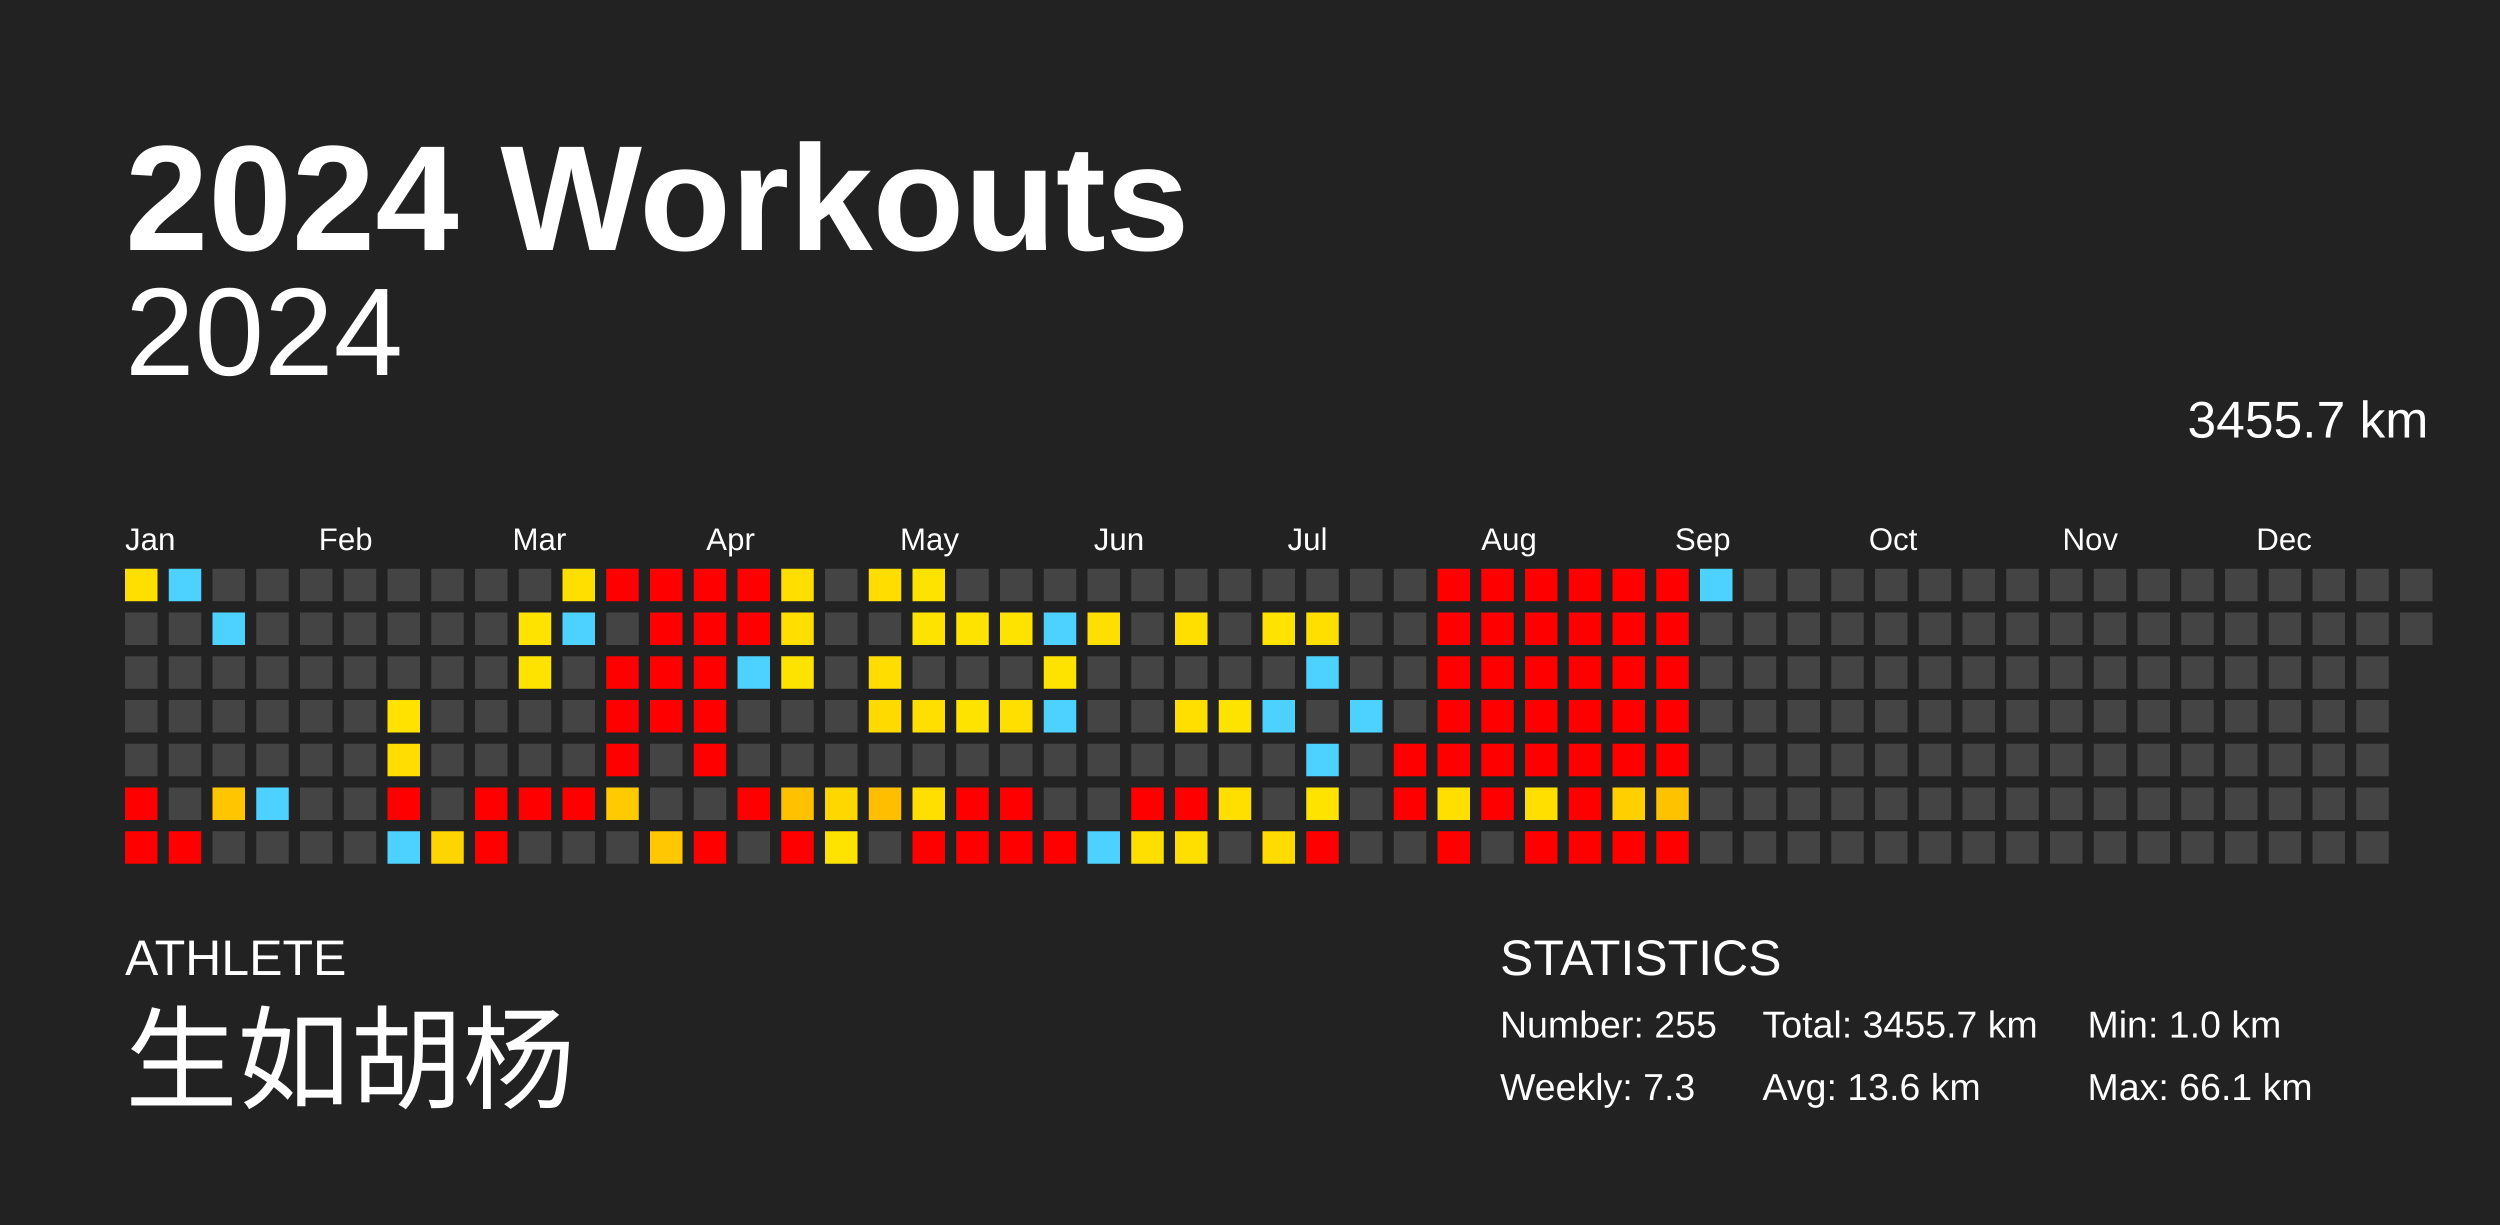
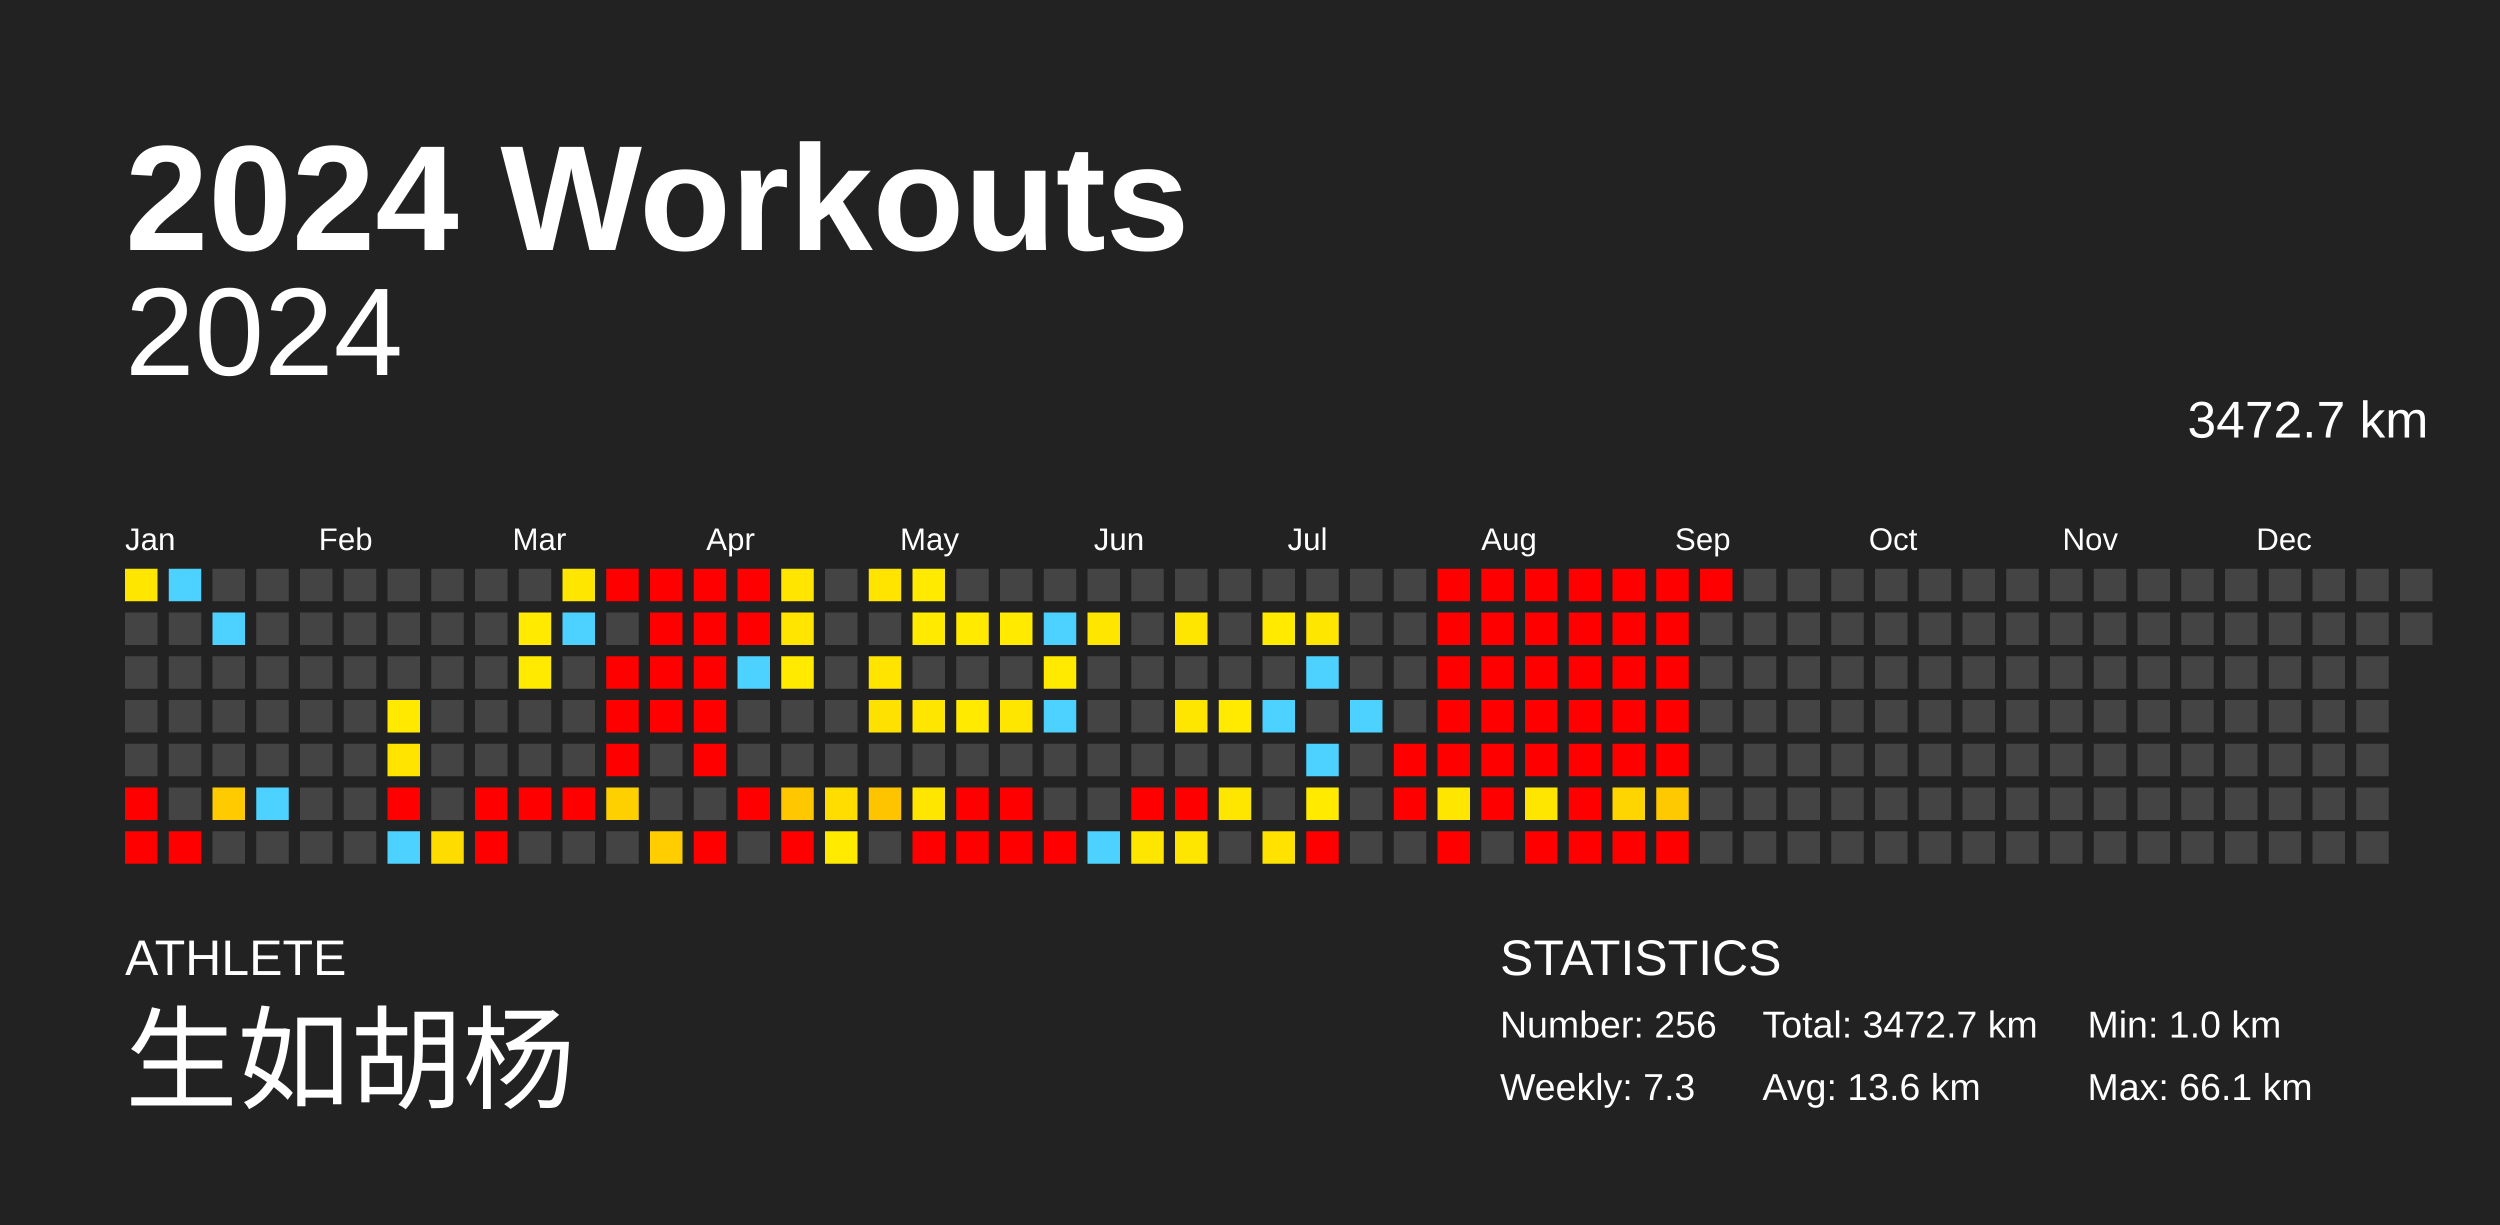
<svg xmlns="http://www.w3.org/2000/svg" baseProfile="full" height="98mm" version="1.1" viewBox="0,0,200,98" width="200mm">
  <defs />
  <rect fill="#222222" height="98" width="200" x="0" y="0" />
  <text fill="#FFFFFF" style="font-size:12px; font-family:Arial; font-weight:bold;" x="10" y="20">2024 Workouts</text>
  <text fill="#FFFFFF" style="font-size:4px; font-family:Arial" x="10" y="78">ATHLETE</text>
  <text fill="#FFFFFF" style="font-size:9px; font-family:Arial" x="10" y="88">生如胡杨</text>
  <text fill="#FFFFFF" style="font-size:4px; font-family:Arial" x="120" y="78">STATISTICS</text>
-   <text fill="#FFFFFF" style="font-size:3px; font-family:Arial" x="120" y="83">Number: 255</text>
+   <text fill="#FFFFFF" style="font-size:3px; font-family:Arial" x="120" y="83">Number: 256</text>
  <text fill="#FFFFFF" style="font-size:3px; font-family:Arial" x="120" y="88">Weekly: 7.3</text>
-   <text fill="#FFFFFF" style="font-size:3px; font-family:Arial" x="141" y="83">Total: 3455.7 km</text>
+   <text fill="#FFFFFF" style="font-size:3px; font-family:Arial" x="141" y="83">Total: 3472.7 km</text>
  <text fill="#FFFFFF" style="font-size:3px; font-family:Arial" x="141" y="88">Avg: 13.6 km</text>
  <text fill="#FFFFFF" style="font-size:3px; font-family:Arial" x="167" y="83">Min: 1.0 km</text>
  <text fill="#FFFFFF" style="font-size:3px; font-family:Arial" x="167" y="88">Max: 66.1 km</text>
  <text alignment-baseline="hanging" fill="#FFFFFF" style="font-size:10.0px; font-family:Arial;" x="10" y="30">2024</text>
-   <text alignment-baseline="hanging" fill="#FFFFFF" style="font-size:4.125px; font-family:Arial;" x="175" y="35">3455.7 km</text>
+   <text alignment-baseline="hanging" fill="#FFFFFF" style="font-size:4.125px; font-family:Arial;" x="175" y="35">3472.7 km</text>
  <text fill="#FFFFFF" style="font-size:2.5px; font-family:Arial" x="10.0" y="44">Jan</text>
  <text fill="#FFFFFF" style="font-size:2.5px; font-family:Arial" x="25.5" y="44">Feb</text>
  <text fill="#FFFFFF" style="font-size:2.5px; font-family:Arial" x="41.0" y="44">Mar</text>
  <text fill="#FFFFFF" style="font-size:2.5px; font-family:Arial" x="56.5" y="44">Apr</text>
  <text fill="#FFFFFF" style="font-size:2.5px; font-family:Arial" x="72.0" y="44">May</text>
  <text fill="#FFFFFF" style="font-size:2.5px; font-family:Arial" x="87.5" y="44">Jun</text>
  <text fill="#FFFFFF" style="font-size:2.5px; font-family:Arial" x="103.0" y="44">Jul</text>
  <text fill="#FFFFFF" style="font-size:2.5px; font-family:Arial" x="118.5" y="44">Aug</text>
  <text fill="#FFFFFF" style="font-size:2.5px; font-family:Arial" x="134.0" y="44">Sep</text>
  <text fill="#FFFFFF" style="font-size:2.5px; font-family:Arial" x="149.5" y="44">Oct</text>
  <text fill="#FFFFFF" style="font-size:2.5px; font-family:Arial" x="165.0" y="44">Nov</text>
  <text fill="#FFFFFF" style="font-size:2.5px; font-family:Arial" x="180.5" y="44">Dec</text>
-   <rect fill="#ffdf00" height="2.6" width="2.6" x="10.0" y="45.5" />
+   <rect fill="#ffe600" height="2.6" width="2.6" x="10.0" y="45.5" />
  <rect fill="#444444" height="2.6" width="2.6" x="10.0" y="49.0" />
  <rect fill="#444444" height="2.6" width="2.6" x="10.0" y="52.5" />
  <rect fill="#444444" height="2.6" width="2.6" x="10.0" y="56.0" />
  <rect fill="#444444" height="2.6" width="2.6" x="10.0" y="59.5" />
  <rect fill="red" height="2.6" width="2.6" x="10.0" y="63.0" />
  <rect fill="red" height="2.6" width="2.6" x="10.0" y="66.5" />
  <rect fill="#4dd2ff" height="2.6" width="2.6" x="13.5" y="45.5" />
  <rect fill="#444444" height="2.6" width="2.6" x="13.5" y="49.0" />
  <rect fill="#444444" height="2.6" width="2.6" x="13.5" y="52.5" />
  <rect fill="#444444" height="2.6" width="2.6" x="13.5" y="56.0" />
  <rect fill="#444444" height="2.6" width="2.6" x="13.5" y="59.5" />
  <rect fill="#444444" height="2.6" width="2.6" x="13.5" y="63.0" />
  <rect fill="red" height="2.6" width="2.6" x="13.5" y="66.5" />
  <rect fill="#444444" height="2.6" width="2.6" x="17.0" y="45.5" />
  <rect fill="#4dd2ff" height="2.6" width="2.6" x="17.0" y="49.0" />
  <rect fill="#444444" height="2.6" width="2.6" x="17.0" y="52.5" />
  <rect fill="#444444" height="2.6" width="2.6" x="17.0" y="56.0" />
  <rect fill="#444444" height="2.6" width="2.6" x="17.0" y="59.5" />
-   <rect fill="#ffc500" height="2.6" width="2.6" x="17.0" y="63.0" />
+   <rect fill="#ffcb00" height="2.6" width="2.6" x="17.0" y="63.0" />
  <rect fill="#444444" height="2.6" width="2.6" x="17.0" y="66.5" />
  <rect fill="#444444" height="2.6" width="2.6" x="20.5" y="45.5" />
  <rect fill="#444444" height="2.6" width="2.6" x="20.5" y="49.0" />
  <rect fill="#444444" height="2.6" width="2.6" x="20.5" y="52.5" />
  <rect fill="#444444" height="2.6" width="2.6" x="20.5" y="56.0" />
  <rect fill="#444444" height="2.6" width="2.6" x="20.5" y="59.5" />
  <rect fill="#4dd2ff" height="2.6" width="2.6" x="20.5" y="63.0" />
  <rect fill="#444444" height="2.6" width="2.6" x="20.5" y="66.5" />
  <rect fill="#444444" height="2.6" width="2.6" x="24.0" y="45.5" />
  <rect fill="#444444" height="2.6" width="2.6" x="24.0" y="49.0" />
  <rect fill="#444444" height="2.6" width="2.6" x="24.0" y="52.5" />
  <rect fill="#444444" height="2.6" width="2.6" x="24.0" y="56.0" />
  <rect fill="#444444" height="2.6" width="2.6" x="24.0" y="59.5" />
  <rect fill="#444444" height="2.6" width="2.6" x="24.0" y="63.0" />
  <rect fill="#444444" height="2.6" width="2.6" x="24.0" y="66.5" />
  <rect fill="#444444" height="2.6" width="2.6" x="27.5" y="45.5" />
  <rect fill="#444444" height="2.6" width="2.6" x="27.5" y="49.0" />
  <rect fill="#444444" height="2.6" width="2.6" x="27.5" y="52.5" />
  <rect fill="#444444" height="2.6" width="2.6" x="27.5" y="56.0" />
  <rect fill="#444444" height="2.6" width="2.6" x="27.5" y="59.5" />
  <rect fill="#444444" height="2.6" width="2.6" x="27.5" y="63.0" />
  <rect fill="#444444" height="2.6" width="2.6" x="27.5" y="66.5" />
  <rect fill="#444444" height="2.6" width="2.6" x="31.0" y="45.5" />
  <rect fill="#444444" height="2.6" width="2.6" x="31.0" y="49.0" />
  <rect fill="#444444" height="2.6" width="2.6" x="31.0" y="52.5" />
-   <rect fill="#ffe200" height="2.6" width="2.6" x="31.0" y="56.0" />
-   <rect fill="#ffdd00" height="2.6" width="2.6" x="31.0" y="59.5" />
+   <rect fill="#ffe900" height="2.6" width="2.6" x="31.0" y="56.0" />
+   <rect fill="#ffe400" height="2.6" width="2.6" x="31.0" y="59.5" />
  <rect fill="red" height="2.6" width="2.6" x="31.0" y="63.0" />
  <rect fill="#4dd2ff" height="2.6" width="2.6" x="31.0" y="66.5" />
  <rect fill="#444444" height="2.6" width="2.6" x="34.5" y="45.5" />
  <rect fill="#444444" height="2.6" width="2.6" x="34.5" y="49.0" />
  <rect fill="#444444" height="2.6" width="2.6" x="34.5" y="52.5" />
  <rect fill="#444444" height="2.6" width="2.6" x="34.5" y="56.0" />
  <rect fill="#444444" height="2.6" width="2.6" x="34.5" y="59.5" />
  <rect fill="#444444" height="2.6" width="2.6" x="34.5" y="63.0" />
-   <rect fill="#ffd500" height="2.6" width="2.6" x="34.5" y="66.5" />
+   <rect fill="#ffdc00" height="2.6" width="2.6" x="34.5" y="66.5" />
  <rect fill="#444444" height="2.6" width="2.6" x="38.0" y="45.5" />
  <rect fill="#444444" height="2.6" width="2.6" x="38.0" y="49.0" />
  <rect fill="#444444" height="2.6" width="2.6" x="38.0" y="52.5" />
  <rect fill="#444444" height="2.6" width="2.6" x="38.0" y="56.0" />
  <rect fill="#444444" height="2.6" width="2.6" x="38.0" y="59.5" />
  <rect fill="red" height="2.6" width="2.6" x="38.0" y="63.0" />
  <rect fill="red" height="2.6" width="2.6" x="38.0" y="66.5" />
  <rect fill="#444444" height="2.6" width="2.6" x="41.5" y="45.5" />
-   <rect fill="#ffe300" height="2.6" width="2.6" x="41.5" y="49.0" />
-   <rect fill="#ffe300" height="2.6" width="2.6" x="41.5" y="52.5" />
+   <rect fill="#ffea00" height="2.6" width="2.6" x="41.5" y="49.0" />
+   <rect fill="#ffea00" height="2.6" width="2.6" x="41.5" y="52.5" />
  <rect fill="#444444" height="2.6" width="2.6" x="41.5" y="56.0" />
  <rect fill="#444444" height="2.6" width="2.6" x="41.5" y="59.5" />
  <rect fill="red" height="2.6" width="2.6" x="41.5" y="63.0" />
  <rect fill="#444444" height="2.6" width="2.6" x="41.5" y="66.5" />
-   <rect fill="#ffdf00" height="2.6" width="2.6" x="45.0" y="45.5" />
+   <rect fill="#ffe600" height="2.6" width="2.6" x="45.0" y="45.5" />
  <rect fill="#4dd2ff" height="2.6" width="2.6" x="45.0" y="49.0" />
  <rect fill="#444444" height="2.6" width="2.6" x="45.0" y="52.5" />
  <rect fill="#444444" height="2.6" width="2.6" x="45.0" y="56.0" />
  <rect fill="#444444" height="2.6" width="2.6" x="45.0" y="59.5" />
  <rect fill="red" height="2.6" width="2.6" x="45.0" y="63.0" />
  <rect fill="#444444" height="2.6" width="2.6" x="45.0" y="66.5" />
  <rect fill="red" height="2.6" width="2.6" x="48.5" y="45.5" />
  <rect fill="#444444" height="2.6" width="2.6" x="48.5" y="49.0" />
  <rect fill="red" height="2.6" width="2.6" x="48.5" y="52.5" />
  <rect fill="red" height="2.6" width="2.6" x="48.5" y="56.0" />
  <rect fill="red" height="2.6" width="2.6" x="48.5" y="59.5" />
-   <rect fill="#ffca00" height="2.6" width="2.6" x="48.5" y="63.0" />
+   <rect fill="#ffd000" height="2.6" width="2.6" x="48.5" y="63.0" />
  <rect fill="#444444" height="2.6" width="2.6" x="48.5" y="66.5" />
  <rect fill="red" height="2.6" width="2.6" x="52.0" y="45.5" />
  <rect fill="red" height="2.6" width="2.6" x="52.0" y="49.0" />
  <rect fill="red" height="2.6" width="2.6" x="52.0" y="52.5" />
  <rect fill="red" height="2.6" width="2.6" x="52.0" y="56.0" />
  <rect fill="#444444" height="2.6" width="2.6" x="52.0" y="59.5" />
  <rect fill="#444444" height="2.6" width="2.6" x="52.0" y="63.0" />
-   <rect fill="#ffc700" height="2.6" width="2.6" x="52.0" y="66.5" />
+   <rect fill="#ffcd00" height="2.6" width="2.6" x="52.0" y="66.5" />
  <rect fill="red" height="2.6" width="2.6" x="55.5" y="45.5" />
  <rect fill="red" height="2.6" width="2.6" x="55.5" y="49.0" />
  <rect fill="red" height="2.6" width="2.6" x="55.5" y="52.5" />
  <rect fill="red" height="2.6" width="2.6" x="55.5" y="56.0" />
  <rect fill="red" height="2.6" width="2.6" x="55.5" y="59.5" />
  <rect fill="#444444" height="2.6" width="2.6" x="55.5" y="63.0" />
  <rect fill="red" height="2.6" width="2.6" x="55.5" y="66.5" />
  <rect fill="red" height="2.6" width="2.6" x="59.0" y="45.5" />
  <rect fill="red" height="2.6" width="2.6" x="59.0" y="49.0" />
  <rect fill="#4dd2ff" height="2.6" width="2.6" x="59.0" y="52.5" />
  <rect fill="#444444" height="2.6" width="2.6" x="59.0" y="56.0" />
  <rect fill="#444444" height="2.6" width="2.6" x="59.0" y="59.5" />
  <rect fill="red" height="2.6" width="2.6" x="59.0" y="63.0" />
  <rect fill="#444444" height="2.6" width="2.6" x="59.0" y="66.5" />
-   <rect fill="#ffde00" height="2.6" width="2.6" x="62.5" y="45.5" />
-   <rect fill="#ffde00" height="2.6" width="2.6" x="62.5" y="49.0" />
-   <rect fill="#ffe300" height="2.6" width="2.6" x="62.5" y="52.5" />
+   <rect fill="#ffe500" height="2.6" width="2.6" x="62.5" y="45.5" />
+   <rect fill="#ffe500" height="2.6" width="2.6" x="62.5" y="49.0" />
+   <rect fill="#ffea00" height="2.6" width="2.6" x="62.5" y="52.5" />
  <rect fill="#444444" height="2.6" width="2.6" x="62.5" y="56.0" />
  <rect fill="#444444" height="2.6" width="2.6" x="62.5" y="59.5" />
-   <rect fill="#ffc100" height="2.6" width="2.6" x="62.5" y="63.0" />
+   <rect fill="#ffc700" height="2.6" width="2.6" x="62.5" y="63.0" />
  <rect fill="red" height="2.6" width="2.6" x="62.5" y="66.5" />
  <rect fill="#444444" height="2.6" width="2.6" x="66.0" y="45.5" />
  <rect fill="#444444" height="2.6" width="2.6" x="66.0" y="49.0" />
  <rect fill="#444444" height="2.6" width="2.6" x="66.0" y="52.5" />
  <rect fill="#444444" height="2.6" width="2.6" x="66.0" y="56.0" />
  <rect fill="#444444" height="2.6" width="2.6" x="66.0" y="59.5" />
-   <rect fill="#ffd700" height="2.6" width="2.6" x="66.0" y="63.0" />
-   <rect fill="#ffe300" height="2.6" width="2.6" x="66.0" y="66.5" />
-   <rect fill="#ffdd00" height="2.6" width="2.6" x="69.5" y="45.5" />
+   <rect fill="#ffdd00" height="2.6" width="2.6" x="66.0" y="63.0" />
+   <rect fill="#ffea00" height="2.6" width="2.6" x="66.0" y="66.5" />
+   <rect fill="#ffe400" height="2.6" width="2.6" x="69.5" y="45.5" />
  <rect fill="#444444" height="2.6" width="2.6" x="69.5" y="49.0" />
-   <rect fill="#ffdd00" height="2.6" width="2.6" x="69.5" y="52.5" />
-   <rect fill="#ffda00" height="2.6" width="2.6" x="69.5" y="56.0" />
+   <rect fill="#ffe400" height="2.6" width="2.6" x="69.5" y="52.5" />
+   <rect fill="#ffe100" height="2.6" width="2.6" x="69.5" y="56.0" />
  <rect fill="#444444" height="2.6" width="2.6" x="69.5" y="59.5" />
-   <rect fill="#ffbe00" height="2.6" width="2.6" x="69.5" y="63.0" />
+   <rect fill="#ffc400" height="2.6" width="2.6" x="69.5" y="63.0" />
  <rect fill="#444444" height="2.6" width="2.6" x="69.5" y="66.5" />
-   <rect fill="#ffe300" height="2.6" width="2.6" x="73.0" y="45.5" />
-   <rect fill="#ffe300" height="2.6" width="2.6" x="73.0" y="49.0" />
+   <rect fill="#ffea00" height="2.6" width="2.6" x="73.0" y="45.5" />
+   <rect fill="#ffea00" height="2.6" width="2.6" x="73.0" y="49.0" />
  <rect fill="#444444" height="2.6" width="2.6" x="73.0" y="52.5" />
-   <rect fill="#ffdf00" height="2.6" width="2.6" x="73.0" y="56.0" />
+   <rect fill="#ffe600" height="2.6" width="2.6" x="73.0" y="56.0" />
  <rect fill="#444444" height="2.6" width="2.6" x="73.0" y="59.5" />
-   <rect fill="#ffdf00" height="2.6" width="2.6" x="73.0" y="63.0" />
+   <rect fill="#ffe600" height="2.6" width="2.6" x="73.0" y="63.0" />
  <rect fill="red" height="2.6" width="2.6" x="73.0" y="66.5" />
  <rect fill="#444444" height="2.6" width="2.6" x="76.5" y="45.5" />
-   <rect fill="#ffe300" height="2.6" width="2.6" x="76.5" y="49.0" />
+   <rect fill="#ffea00" height="2.6" width="2.6" x="76.5" y="49.0" />
  <rect fill="#444444" height="2.6" width="2.6" x="76.5" y="52.5" />
-   <rect fill="#ffe300" height="2.6" width="2.6" x="76.5" y="56.0" />
+   <rect fill="#ffea00" height="2.6" width="2.6" x="76.5" y="56.0" />
  <rect fill="#444444" height="2.6" width="2.6" x="76.5" y="59.5" />
  <rect fill="red" height="2.6" width="2.6" x="76.5" y="63.0" />
  <rect fill="red" height="2.6" width="2.6" x="76.5" y="66.5" />
  <rect fill="#444444" height="2.6" width="2.6" x="80.0" y="45.5" />
-   <rect fill="#ffe300" height="2.6" width="2.6" x="80.0" y="49.0" />
+   <rect fill="#ffea00" height="2.6" width="2.6" x="80.0" y="49.0" />
  <rect fill="#444444" height="2.6" width="2.6" x="80.0" y="52.5" />
-   <rect fill="#ffdf00" height="2.6" width="2.6" x="80.0" y="56.0" />
+   <rect fill="#ffe600" height="2.6" width="2.6" x="80.0" y="56.0" />
  <rect fill="#444444" height="2.6" width="2.6" x="80.0" y="59.5" />
  <rect fill="red" height="2.6" width="2.6" x="80.0" y="63.0" />
  <rect fill="red" height="2.6" width="2.6" x="80.0" y="66.5" />
  <rect fill="#444444" height="2.6" width="2.6" x="83.5" y="45.5" />
  <rect fill="#4dd2ff" height="2.6" width="2.6" x="83.5" y="49.0" />
-   <rect fill="#ffe300" height="2.6" width="2.6" x="83.5" y="52.5" />
+   <rect fill="#ffea00" height="2.6" width="2.6" x="83.5" y="52.5" />
  <rect fill="#4dd2ff" height="2.6" width="2.6" x="83.5" y="56.0" />
  <rect fill="#444444" height="2.6" width="2.6" x="83.5" y="59.5" />
  <rect fill="#444444" height="2.6" width="2.6" x="83.5" y="63.0" />
  <rect fill="red" height="2.6" width="2.6" x="83.5" y="66.5" />
  <rect fill="#444444" height="2.6" width="2.6" x="87.0" y="45.5" />
-   <rect fill="#ffdf00" height="2.6" width="2.6" x="87.0" y="49.0" />
+   <rect fill="#ffe600" height="2.6" width="2.6" x="87.0" y="49.0" />
  <rect fill="#444444" height="2.6" width="2.6" x="87.0" y="52.5" />
  <rect fill="#444444" height="2.6" width="2.6" x="87.0" y="56.0" />
  <rect fill="#444444" height="2.6" width="2.6" x="87.0" y="59.5" />
  <rect fill="#444444" height="2.6" width="2.6" x="87.0" y="63.0" />
  <rect fill="#4dd2ff" height="2.6" width="2.6" x="87.0" y="66.5" />
  <rect fill="#444444" height="2.6" width="2.6" x="90.5" y="45.5" />
  <rect fill="#444444" height="2.6" width="2.6" x="90.5" y="49.0" />
  <rect fill="#444444" height="2.6" width="2.6" x="90.5" y="52.5" />
  <rect fill="#444444" height="2.6" width="2.6" x="90.5" y="56.0" />
  <rect fill="#444444" height="2.6" width="2.6" x="90.5" y="59.5" />
  <rect fill="red" height="2.6" width="2.6" x="90.5" y="63.0" />
-   <rect fill="#ffdf00" height="2.6" width="2.6" x="90.5" y="66.5" />
+   <rect fill="#ffe600" height="2.6" width="2.6" x="90.5" y="66.5" />
  <rect fill="#444444" height="2.6" width="2.6" x="94.0" y="45.5" />
-   <rect fill="#ffdf00" height="2.6" width="2.6" x="94.0" y="49.0" />
+   <rect fill="#ffe600" height="2.6" width="2.6" x="94.0" y="49.0" />
  <rect fill="#444444" height="2.6" width="2.6" x="94.0" y="52.5" />
-   <rect fill="#ffdf00" height="2.6" width="2.6" x="94.0" y="56.0" />
+   <rect fill="#ffe600" height="2.6" width="2.6" x="94.0" y="56.0" />
  <rect fill="#444444" height="2.6" width="2.6" x="94.0" y="59.5" />
  <rect fill="red" height="2.6" width="2.6" x="94.0" y="63.0" />
-   <rect fill="#ffdf00" height="2.6" width="2.6" x="94.0" y="66.5" />
+   <rect fill="#ffe600" height="2.6" width="2.6" x="94.0" y="66.5" />
  <rect fill="#444444" height="2.6" width="2.6" x="97.5" y="45.5" />
  <rect fill="#444444" height="2.6" width="2.6" x="97.5" y="49.0" />
  <rect fill="#444444" height="2.6" width="2.6" x="97.5" y="52.5" />
-   <rect fill="#ffe300" height="2.6" width="2.6" x="97.5" y="56.0" />
+   <rect fill="#ffea00" height="2.6" width="2.6" x="97.5" y="56.0" />
  <rect fill="#444444" height="2.6" width="2.6" x="97.5" y="59.5" />
-   <rect fill="#ffdf00" height="2.6" width="2.6" x="97.5" y="63.0" />
+   <rect fill="#ffe600" height="2.6" width="2.6" x="97.5" y="63.0" />
  <rect fill="#444444" height="2.6" width="2.6" x="97.5" y="66.5" />
  <rect fill="#444444" height="2.6" width="2.6" x="101.0" y="45.5" />
-   <rect fill="#ffe300" height="2.6" width="2.6" x="101.0" y="49.0" />
+   <rect fill="#ffea00" height="2.6" width="2.6" x="101.0" y="49.0" />
  <rect fill="#444444" height="2.6" width="2.6" x="101.0" y="52.5" />
  <rect fill="#4dd2ff" height="2.6" width="2.6" x="101.0" y="56.0" />
  <rect fill="#444444" height="2.6" width="2.6" x="101.0" y="59.5" />
  <rect fill="#444444" height="2.6" width="2.6" x="101.0" y="63.0" />
-   <rect fill="#ffdb00" height="2.6" width="2.6" x="101.0" y="66.5" />
+   <rect fill="#ffe200" height="2.6" width="2.6" x="101.0" y="66.5" />
  <rect fill="#444444" height="2.6" width="2.6" x="104.5" y="45.5" />
-   <rect fill="#ffdf00" height="2.6" width="2.6" x="104.5" y="49.0" />
+   <rect fill="#ffe600" height="2.6" width="2.6" x="104.5" y="49.0" />
  <rect fill="#4dd2ff" height="2.6" width="2.6" x="104.5" y="52.5" />
  <rect fill="#444444" height="2.6" width="2.6" x="104.5" y="56.0" />
  <rect fill="#4dd2ff" height="2.6" width="2.6" x="104.5" y="59.5" />
-   <rect fill="#ffe300" height="2.6" width="2.6" x="104.5" y="63.0" />
+   <rect fill="#ffea00" height="2.6" width="2.6" x="104.5" y="63.0" />
  <rect fill="red" height="2.6" width="2.6" x="104.5" y="66.5" />
  <rect fill="#444444" height="2.6" width="2.6" x="108.0" y="45.5" />
  <rect fill="#444444" height="2.6" width="2.6" x="108.0" y="49.0" />
  <rect fill="#444444" height="2.6" width="2.6" x="108.0" y="52.5" />
  <rect fill="#4dd2ff" height="2.6" width="2.6" x="108.0" y="56.0" />
  <rect fill="#444444" height="2.6" width="2.6" x="108.0" y="59.5" />
  <rect fill="#444444" height="2.6" width="2.6" x="108.0" y="63.0" />
  <rect fill="#444444" height="2.6" width="2.6" x="108.0" y="66.5" />
  <rect fill="#444444" height="2.6" width="2.6" x="111.5" y="45.5" />
  <rect fill="#444444" height="2.6" width="2.6" x="111.5" y="49.0" />
  <rect fill="#444444" height="2.6" width="2.6" x="111.5" y="52.5" />
  <rect fill="#444444" height="2.6" width="2.6" x="111.5" y="56.0" />
  <rect fill="red" height="2.6" width="2.6" x="111.5" y="59.5" />
  <rect fill="red" height="2.6" width="2.6" x="111.5" y="63.0" />
  <rect fill="#444444" height="2.6" width="2.6" x="111.5" y="66.5" />
  <rect fill="red" height="2.6" width="2.6" x="115.0" y="45.5" />
  <rect fill="red" height="2.6" width="2.6" x="115.0" y="49.0" />
  <rect fill="red" height="2.6" width="2.6" x="115.0" y="52.5" />
  <rect fill="red" height="2.6" width="2.6" x="115.0" y="56.0" />
  <rect fill="red" height="2.6" width="2.6" x="115.0" y="59.5" />
-   <rect fill="#ffdf00" height="2.6" width="2.6" x="115.0" y="63.0" />
+   <rect fill="#ffe600" height="2.6" width="2.6" x="115.0" y="63.0" />
  <rect fill="red" height="2.6" width="2.6" x="115.0" y="66.5" />
  <rect fill="red" height="2.6" width="2.6" x="118.5" y="45.5" />
  <rect fill="red" height="2.6" width="2.6" x="118.5" y="49.0" />
  <rect fill="red" height="2.6" width="2.6" x="118.5" y="52.5" />
  <rect fill="red" height="2.6" width="2.6" x="118.5" y="56.0" />
  <rect fill="red" height="2.6" width="2.6" x="118.5" y="59.5" />
  <rect fill="red" height="2.6" width="2.6" x="118.5" y="63.0" />
  <rect fill="#444444" height="2.6" width="2.6" x="118.5" y="66.5" />
  <rect fill="red" height="2.6" width="2.6" x="122.0" y="45.5" />
  <rect fill="red" height="2.6" width="2.6" x="122.0" y="49.0" />
  <rect fill="red" height="2.6" width="2.6" x="122.0" y="52.5" />
  <rect fill="red" height="2.6" width="2.6" x="122.0" y="56.0" />
  <rect fill="red" height="2.6" width="2.6" x="122.0" y="59.5" />
-   <rect fill="#ffdf00" height="2.6" width="2.6" x="122.0" y="63.0" />
+   <rect fill="#ffe600" height="2.6" width="2.6" x="122.0" y="63.0" />
  <rect fill="red" height="2.6" width="2.6" x="122.0" y="66.5" />
  <rect fill="red" height="2.6" width="2.6" x="125.5" y="45.5" />
  <rect fill="red" height="2.6" width="2.6" x="125.5" y="49.0" />
  <rect fill="red" height="2.6" width="2.6" x="125.5" y="52.5" />
  <rect fill="red" height="2.6" width="2.6" x="125.5" y="56.0" />
  <rect fill="red" height="2.6" width="2.6" x="125.5" y="59.5" />
  <rect fill="red" height="2.6" width="2.6" x="125.5" y="63.0" />
  <rect fill="red" height="2.6" width="2.6" x="125.5" y="66.5" />
  <rect fill="red" height="2.6" width="2.6" x="129.0" y="45.5" />
  <rect fill="red" height="2.6" width="2.6" x="129.0" y="49.0" />
  <rect fill="red" height="2.6" width="2.6" x="129.0" y="52.5" />
  <rect fill="red" height="2.6" width="2.6" x="129.0" y="56.0" />
  <rect fill="red" height="2.6" width="2.6" x="129.0" y="59.5" />
-   <rect fill="#ffcf00" height="2.6" width="2.6" x="129.0" y="63.0" />
+   <rect fill="#ffd500" height="2.6" width="2.6" x="129.0" y="63.0" />
  <rect fill="red" height="2.6" width="2.6" x="129.0" y="66.5" />
  <rect fill="red" height="2.6" width="2.6" x="132.5" y="45.5" />
  <rect fill="red" height="2.6" width="2.6" x="132.5" y="49.0" />
  <rect fill="red" height="2.6" width="2.6" x="132.5" y="52.5" />
  <rect fill="red" height="2.6" width="2.6" x="132.5" y="56.0" />
  <rect fill="red" height="2.6" width="2.6" x="132.5" y="59.5" />
-   <rect fill="#ffc200" height="2.6" width="2.6" x="132.5" y="63.0" />
+   <rect fill="#ffc900" height="2.6" width="2.6" x="132.5" y="63.0" />
  <rect fill="red" height="2.6" width="2.6" x="132.5" y="66.5" />
-   <rect fill="#4dd2ff" height="2.6" width="2.6" x="136.0" y="45.5" />
+   <rect fill="red" height="2.6" width="2.6" x="136.0" y="45.5" />
  <rect fill="#444444" height="2.6" width="2.6" x="136.0" y="49.0" />
  <rect fill="#444444" height="2.6" width="2.6" x="136.0" y="52.5" />
  <rect fill="#444444" height="2.6" width="2.6" x="136.0" y="56.0" />
  <rect fill="#444444" height="2.6" width="2.6" x="136.0" y="59.5" />
  <rect fill="#444444" height="2.6" width="2.6" x="136.0" y="63.0" />
  <rect fill="#444444" height="2.6" width="2.6" x="136.0" y="66.5" />
  <rect fill="#444444" height="2.6" width="2.6" x="139.5" y="45.5" />
  <rect fill="#444444" height="2.6" width="2.6" x="139.5" y="49.0" />
  <rect fill="#444444" height="2.6" width="2.6" x="139.5" y="52.5" />
  <rect fill="#444444" height="2.6" width="2.6" x="139.5" y="56.0" />
  <rect fill="#444444" height="2.6" width="2.6" x="139.5" y="59.5" />
  <rect fill="#444444" height="2.6" width="2.6" x="139.5" y="63.0" />
  <rect fill="#444444" height="2.6" width="2.6" x="139.5" y="66.5" />
  <rect fill="#444444" height="2.6" width="2.6" x="143.0" y="45.5" />
  <rect fill="#444444" height="2.6" width="2.6" x="143.0" y="49.0" />
  <rect fill="#444444" height="2.6" width="2.6" x="143.0" y="52.5" />
  <rect fill="#444444" height="2.6" width="2.6" x="143.0" y="56.0" />
  <rect fill="#444444" height="2.6" width="2.6" x="143.0" y="59.5" />
  <rect fill="#444444" height="2.6" width="2.6" x="143.0" y="63.0" />
  <rect fill="#444444" height="2.6" width="2.6" x="143.0" y="66.5" />
  <rect fill="#444444" height="2.6" width="2.6" x="146.5" y="45.5" />
  <rect fill="#444444" height="2.6" width="2.6" x="146.5" y="49.0" />
  <rect fill="#444444" height="2.6" width="2.6" x="146.5" y="52.5" />
  <rect fill="#444444" height="2.6" width="2.6" x="146.5" y="56.0" />
  <rect fill="#444444" height="2.6" width="2.6" x="146.5" y="59.5" />
  <rect fill="#444444" height="2.6" width="2.6" x="146.5" y="63.0" />
  <rect fill="#444444" height="2.6" width="2.6" x="146.5" y="66.5" />
  <rect fill="#444444" height="2.6" width="2.6" x="150.0" y="45.5" />
  <rect fill="#444444" height="2.6" width="2.6" x="150.0" y="49.0" />
  <rect fill="#444444" height="2.6" width="2.6" x="150.0" y="52.5" />
  <rect fill="#444444" height="2.6" width="2.6" x="150.0" y="56.0" />
  <rect fill="#444444" height="2.6" width="2.6" x="150.0" y="59.5" />
  <rect fill="#444444" height="2.6" width="2.6" x="150.0" y="63.0" />
  <rect fill="#444444" height="2.6" width="2.6" x="150.0" y="66.5" />
  <rect fill="#444444" height="2.6" width="2.6" x="153.5" y="45.5" />
  <rect fill="#444444" height="2.6" width="2.6" x="153.5" y="49.0" />
  <rect fill="#444444" height="2.6" width="2.6" x="153.5" y="52.5" />
  <rect fill="#444444" height="2.6" width="2.6" x="153.5" y="56.0" />
  <rect fill="#444444" height="2.6" width="2.6" x="153.5" y="59.5" />
  <rect fill="#444444" height="2.6" width="2.6" x="153.5" y="63.0" />
  <rect fill="#444444" height="2.6" width="2.6" x="153.5" y="66.5" />
  <rect fill="#444444" height="2.6" width="2.6" x="157.0" y="45.5" />
  <rect fill="#444444" height="2.6" width="2.6" x="157.0" y="49.0" />
  <rect fill="#444444" height="2.6" width="2.6" x="157.0" y="52.5" />
  <rect fill="#444444" height="2.6" width="2.6" x="157.0" y="56.0" />
  <rect fill="#444444" height="2.6" width="2.6" x="157.0" y="59.5" />
  <rect fill="#444444" height="2.6" width="2.6" x="157.0" y="63.0" />
  <rect fill="#444444" height="2.6" width="2.6" x="157.0" y="66.5" />
  <rect fill="#444444" height="2.6" width="2.6" x="160.5" y="45.5" />
  <rect fill="#444444" height="2.6" width="2.6" x="160.5" y="49.0" />
  <rect fill="#444444" height="2.6" width="2.6" x="160.5" y="52.5" />
  <rect fill="#444444" height="2.6" width="2.6" x="160.5" y="56.0" />
  <rect fill="#444444" height="2.6" width="2.6" x="160.5" y="59.5" />
  <rect fill="#444444" height="2.6" width="2.6" x="160.5" y="63.0" />
  <rect fill="#444444" height="2.6" width="2.6" x="160.5" y="66.5" />
  <rect fill="#444444" height="2.6" width="2.6" x="164.0" y="45.5" />
  <rect fill="#444444" height="2.6" width="2.6" x="164.0" y="49.0" />
  <rect fill="#444444" height="2.6" width="2.6" x="164.0" y="52.5" />
  <rect fill="#444444" height="2.6" width="2.6" x="164.0" y="56.0" />
  <rect fill="#444444" height="2.6" width="2.6" x="164.0" y="59.5" />
  <rect fill="#444444" height="2.6" width="2.6" x="164.0" y="63.0" />
  <rect fill="#444444" height="2.6" width="2.6" x="164.0" y="66.5" />
  <rect fill="#444444" height="2.6" width="2.6" x="167.5" y="45.5" />
  <rect fill="#444444" height="2.6" width="2.6" x="167.5" y="49.0" />
  <rect fill="#444444" height="2.6" width="2.6" x="167.5" y="52.5" />
  <rect fill="#444444" height="2.6" width="2.6" x="167.5" y="56.0" />
  <rect fill="#444444" height="2.6" width="2.6" x="167.5" y="59.5" />
  <rect fill="#444444" height="2.6" width="2.6" x="167.5" y="63.0" />
  <rect fill="#444444" height="2.6" width="2.6" x="167.5" y="66.5" />
  <rect fill="#444444" height="2.6" width="2.6" x="171.0" y="45.5" />
  <rect fill="#444444" height="2.6" width="2.6" x="171.0" y="49.0" />
  <rect fill="#444444" height="2.6" width="2.6" x="171.0" y="52.5" />
  <rect fill="#444444" height="2.6" width="2.6" x="171.0" y="56.0" />
  <rect fill="#444444" height="2.6" width="2.6" x="171.0" y="59.5" />
  <rect fill="#444444" height="2.6" width="2.6" x="171.0" y="63.0" />
  <rect fill="#444444" height="2.6" width="2.6" x="171.0" y="66.5" />
  <rect fill="#444444" height="2.6" width="2.6" x="174.5" y="45.5" />
  <rect fill="#444444" height="2.6" width="2.6" x="174.5" y="49.0" />
  <rect fill="#444444" height="2.6" width="2.6" x="174.5" y="52.5" />
  <rect fill="#444444" height="2.6" width="2.6" x="174.5" y="56.0" />
  <rect fill="#444444" height="2.6" width="2.6" x="174.5" y="59.5" />
  <rect fill="#444444" height="2.6" width="2.6" x="174.5" y="63.0" />
  <rect fill="#444444" height="2.6" width="2.6" x="174.5" y="66.5" />
  <rect fill="#444444" height="2.6" width="2.6" x="178.0" y="45.5" />
  <rect fill="#444444" height="2.6" width="2.6" x="178.0" y="49.0" />
  <rect fill="#444444" height="2.6" width="2.6" x="178.0" y="52.5" />
  <rect fill="#444444" height="2.6" width="2.6" x="178.0" y="56.0" />
  <rect fill="#444444" height="2.6" width="2.6" x="178.0" y="59.5" />
  <rect fill="#444444" height="2.6" width="2.6" x="178.0" y="63.0" />
  <rect fill="#444444" height="2.6" width="2.6" x="178.0" y="66.5" />
  <rect fill="#444444" height="2.6" width="2.6" x="181.5" y="45.5" />
  <rect fill="#444444" height="2.6" width="2.6" x="181.5" y="49.0" />
  <rect fill="#444444" height="2.6" width="2.6" x="181.5" y="52.5" />
  <rect fill="#444444" height="2.6" width="2.6" x="181.5" y="56.0" />
  <rect fill="#444444" height="2.6" width="2.6" x="181.5" y="59.5" />
  <rect fill="#444444" height="2.6" width="2.6" x="181.5" y="63.0" />
  <rect fill="#444444" height="2.6" width="2.6" x="181.5" y="66.5" />
  <rect fill="#444444" height="2.6" width="2.6" x="185.0" y="45.5" />
  <rect fill="#444444" height="2.6" width="2.6" x="185.0" y="49.0" />
  <rect fill="#444444" height="2.6" width="2.6" x="185.0" y="52.5" />
  <rect fill="#444444" height="2.6" width="2.6" x="185.0" y="56.0" />
  <rect fill="#444444" height="2.6" width="2.6" x="185.0" y="59.5" />
  <rect fill="#444444" height="2.6" width="2.6" x="185.0" y="63.0" />
  <rect fill="#444444" height="2.6" width="2.6" x="185.0" y="66.5" />
  <rect fill="#444444" height="2.6" width="2.6" x="188.5" y="45.5" />
  <rect fill="#444444" height="2.6" width="2.6" x="188.5" y="49.0" />
  <rect fill="#444444" height="2.6" width="2.6" x="188.5" y="52.5" />
  <rect fill="#444444" height="2.6" width="2.6" x="188.5" y="56.0" />
  <rect fill="#444444" height="2.6" width="2.6" x="188.5" y="59.5" />
  <rect fill="#444444" height="2.6" width="2.6" x="188.5" y="63.0" />
  <rect fill="#444444" height="2.6" width="2.6" x="188.5" y="66.5" />
  <rect fill="#444444" height="2.6" width="2.6" x="192.0" y="45.5" />
  <rect fill="#444444" height="2.6" width="2.6" x="192.0" y="49.0" />
</svg>
